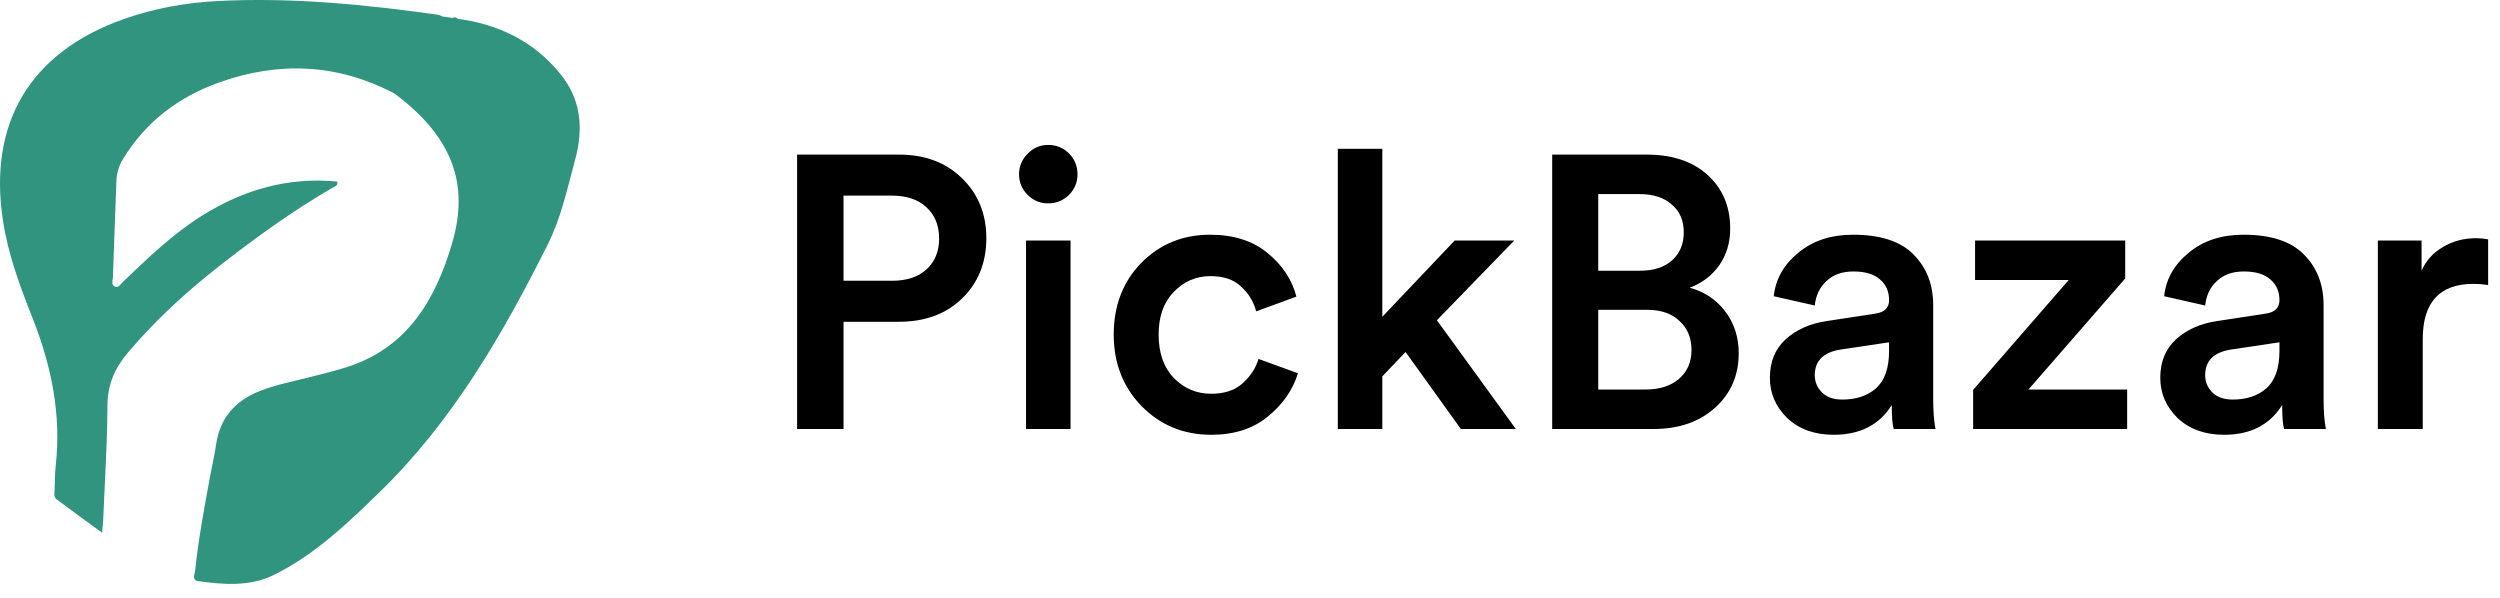
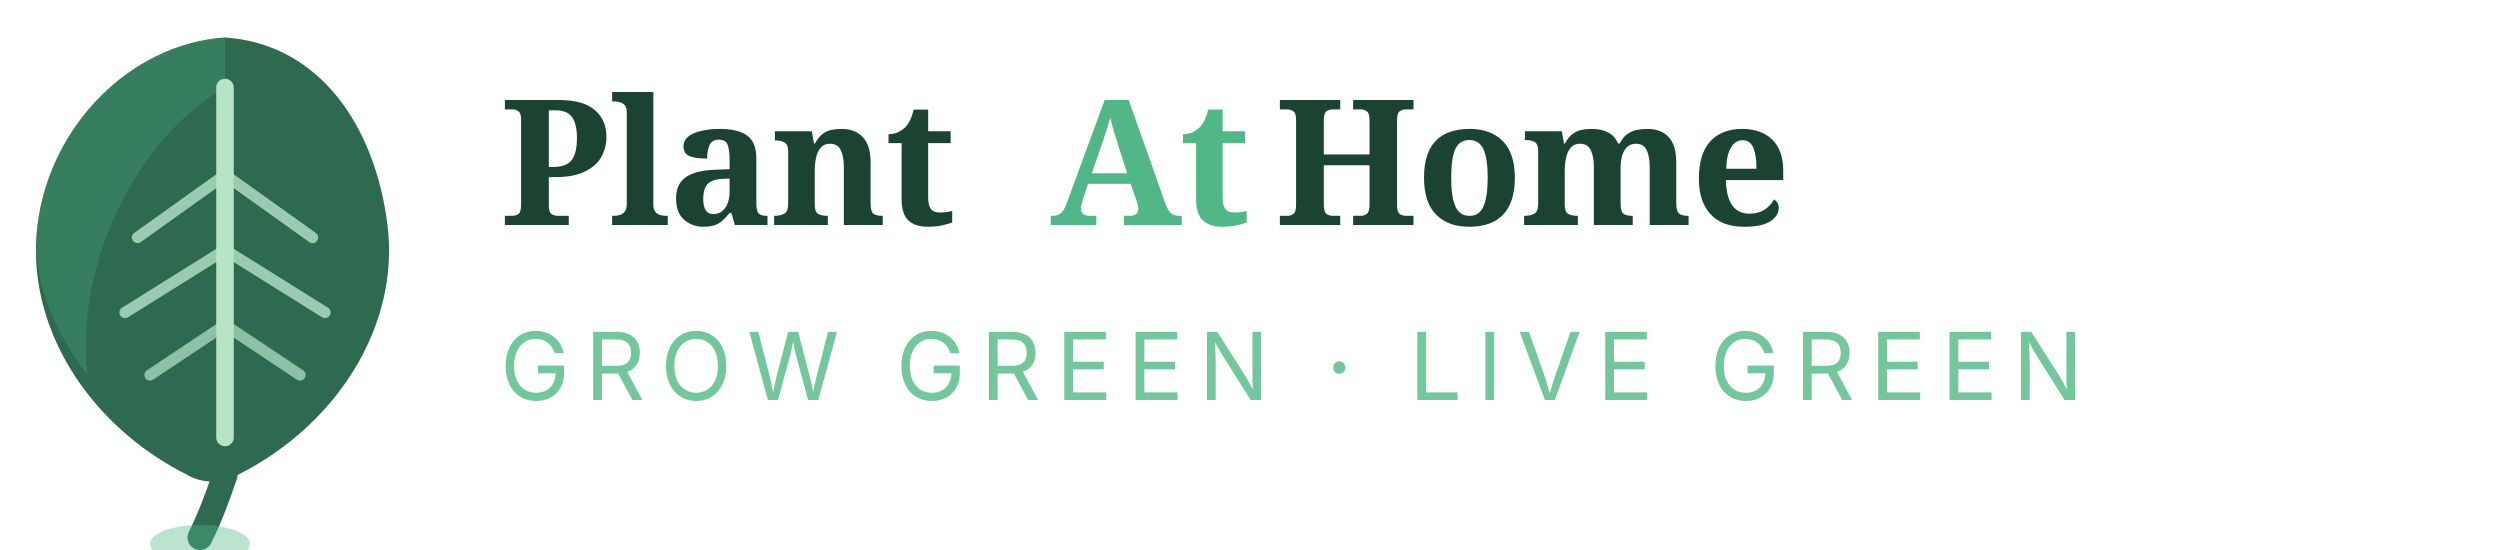
- <svg xmlns="http://www.w3.org/2000/svg" width="138" height="33" viewBox="0 0 138 33" fill="none">
-   <path d="M30.923 4.069C29.478 2.292 27.536 1.342 25.274 1.039C25.187 0.953 25.089 0.933 24.978 0.988C24.787 0.962 24.595 0.935 24.403 0.908C24.343 1.018 24.282 1.127 24.222 1.237C24.161 1.346 24.101 1.455 24.038 1.563C24.1 1.454 24.161 1.346 24.222 1.237C24.282 1.127 24.342 1.018 24.403 0.908C24.339 0.878 24.276 0.829 24.209 0.819C20.184 0.252 16.147 -0.15 12.075 0.054C10.283 0.143 8.523 0.453 6.825 1.055C1.662 2.885 -0.664 6.786 0.164 12.183C0.448 14.038 1.095 15.788 1.779 17.511C2.833 20.163 3.393 22.862 3.075 25.717C3.027 26.148 3.037 26.586 3.014 27.02C3.004 27.214 2.954 27.434 3.126 27.564C3.926 28.165 4.738 28.75 5.636 29.407C5.666 29.063 5.69 28.877 5.697 28.692C5.783 26.591 5.922 24.491 5.931 22.39C5.935 21.245 6.332 20.329 7.038 19.492C8.53 17.722 10.22 16.165 12.04 14.736C14.067 13.145 16.15 11.642 18.381 10.348C18.489 10.286 18.667 10.261 18.614 10.022C15.915 9.762 13.46 10.466 11.177 11.888C9.543 12.905 8.175 14.235 6.793 15.553C6.666 15.675 6.544 15.918 6.329 15.814C6.12 15.712 6.228 15.466 6.234 15.287C6.292 13.524 6.362 11.762 6.425 9.999C6.441 9.556 6.564 9.145 6.794 8.77C8.048 6.718 9.863 5.348 12.101 4.55C15.401 3.374 18.64 3.514 21.773 5.161C24.888 7.49 25.948 10.06 24.957 13.428C24.047 16.517 22.51 19.178 19.176 20.255C18.487 20.477 17.781 20.643 17.08 20.824C16.17 21.059 15.244 21.232 14.363 21.575C12.991 22.11 12.141 23.06 11.926 24.549C11.836 25.169 11.689 25.781 11.577 26.399C11.271 28.085 10.95 29.77 10.775 31.477C10.754 31.682 10.573 32.03 10.937 32.08C12.357 32.273 13.791 32.392 15.131 31.73C17.391 30.612 19.19 28.884 20.967 27.154C24.992 23.237 27.753 18.452 30.241 13.483C30.987 11.992 31.317 10.398 31.748 8.812C32.229 7.042 32.057 5.464 30.922 4.07L30.923 4.069Z" fill="#30947F" />
-   <path d="M46.563 15.498H49.234C50.045 15.498 50.679 15.291 51.135 14.879C51.605 14.451 51.84 13.882 51.84 13.17C51.84 12.443 51.605 11.867 51.135 11.439C50.679 11.012 50.045 10.798 49.234 10.798H46.563V15.498ZM49.618 17.762H46.563V23.68H44V8.534H49.618C51.056 8.534 52.217 8.968 53.1 9.837C53.997 10.706 54.446 11.809 54.446 13.148C54.446 14.501 53.997 15.612 53.1 16.481C52.217 17.335 51.056 17.762 49.618 17.762Z" fill="black" />
-   <path d="M59.093 23.68H56.637V13.276H59.093V23.68ZM56.722 10.756C56.409 10.442 56.252 10.065 56.252 9.623C56.252 9.182 56.409 8.805 56.722 8.491C57.036 8.164 57.413 8 57.855 8C58.31 8 58.695 8.157 59.008 8.47C59.321 8.783 59.478 9.168 59.478 9.623C59.478 10.065 59.321 10.442 59.008 10.756C58.695 11.069 58.31 11.226 57.855 11.226C57.413 11.226 57.036 11.069 56.722 10.756Z" fill="black" />
-   <path d="M66.819 15.242C66.021 15.242 65.345 15.534 64.79 16.117C64.234 16.687 63.956 17.47 63.956 18.467C63.956 19.478 64.234 20.276 64.79 20.86C65.359 21.444 66.05 21.736 66.862 21.736C67.588 21.736 68.165 21.543 68.592 21.159C69.033 20.76 69.325 20.311 69.468 19.813L71.647 20.604C71.362 21.529 70.806 22.327 69.981 22.996C69.169 23.665 68.129 24 66.862 24C65.338 24 64.056 23.473 63.017 22.419C61.991 21.365 61.478 20.048 61.478 18.467C61.478 16.872 61.984 15.555 62.995 14.515C64.02 13.476 65.288 12.956 66.798 12.956C68.094 12.956 69.147 13.291 69.959 13.96C70.785 14.629 71.319 15.434 71.561 16.374L69.34 17.186C69.197 16.644 68.919 16.189 68.507 15.818C68.108 15.434 67.545 15.242 66.819 15.242Z" fill="black" />
-   <path d="M83.588 13.276L79.316 17.677L83.674 23.68H80.64L77.586 19.429L76.304 20.774V23.68H73.847V8.214H76.304V17.485L80.299 13.276H83.588Z" fill="black" />
-   <path d="M85.681 8.534H90.893C92.317 8.534 93.442 8.911 94.268 9.666C95.094 10.421 95.507 11.404 95.507 12.614C95.507 13.397 95.3 14.081 94.888 14.665C94.475 15.235 93.933 15.64 93.264 15.883C94.076 16.096 94.731 16.53 95.229 17.186C95.728 17.841 95.977 18.61 95.977 19.493C95.977 20.717 95.543 21.721 94.674 22.505C93.805 23.288 92.673 23.68 91.277 23.68H85.681V8.534ZM88.223 14.943H90.551C91.292 14.943 91.876 14.75 92.303 14.366C92.73 13.981 92.944 13.469 92.944 12.828C92.944 12.173 92.723 11.66 92.281 11.29C91.854 10.905 91.256 10.713 90.487 10.713H88.223V14.943ZM88.223 21.501H90.829C91.598 21.501 92.21 21.308 92.666 20.924C93.136 20.525 93.371 19.991 93.371 19.322C93.371 18.652 93.15 18.118 92.709 17.72C92.281 17.307 91.683 17.1 90.914 17.1H88.223V21.501Z" fill="black" />
-   <path d="M97.697 20.86C97.697 19.977 97.982 19.272 98.552 18.745C99.136 18.204 99.898 17.862 100.838 17.72L103.508 17.314C104.021 17.242 104.277 16.993 104.277 16.566C104.277 16.096 104.113 15.719 103.786 15.434C103.458 15.135 102.967 14.985 102.312 14.985C101.685 14.985 101.187 15.163 100.816 15.519C100.446 15.861 100.232 16.31 100.175 16.865L97.911 16.352C98.011 15.412 98.459 14.615 99.257 13.96C100.054 13.291 101.065 12.956 102.29 12.956C103.8 12.956 104.911 13.319 105.623 14.045C106.349 14.772 106.712 15.704 106.712 16.844V22.013C106.712 22.697 106.755 23.252 106.84 23.68H104.533C104.462 23.466 104.426 23.024 104.426 22.355C103.743 23.452 102.675 24 101.222 24C100.168 24 99.314 23.694 98.659 23.081C98.018 22.455 97.697 21.714 97.697 20.86ZM101.692 22.056C102.461 22.056 103.081 21.85 103.551 21.437C104.035 21.009 104.277 20.319 104.277 19.364V18.895L101.564 19.3C100.638 19.457 100.175 19.927 100.175 20.71C100.175 21.081 100.311 21.401 100.581 21.672C100.852 21.928 101.222 22.056 101.692 22.056Z" fill="black" />
-   <path d="M117.419 23.68H108.917V21.522L114.194 15.455H109.024V13.276H117.312V15.37L111.972 21.501H117.419V23.68Z" fill="black" />
-   <path d="M119.247 20.86C119.247 19.977 119.532 19.272 120.101 18.745C120.685 18.204 121.447 17.862 122.387 17.72L125.057 17.314C125.57 17.242 125.826 16.993 125.826 16.566C125.826 16.096 125.663 15.719 125.335 15.434C125.008 15.135 124.516 14.985 123.861 14.985C123.235 14.985 122.736 15.163 122.366 15.519C121.996 15.861 121.782 16.31 121.725 16.865L119.461 16.352C119.56 15.412 120.009 14.615 120.806 13.96C121.604 13.291 122.615 12.956 123.84 12.956C125.349 12.956 126.46 13.319 127.172 14.045C127.899 14.772 128.262 15.704 128.262 16.844V22.013C128.262 22.697 128.304 23.252 128.39 23.68H126.083C126.012 23.466 125.976 23.024 125.976 22.355C125.292 23.452 124.224 24 122.772 24C121.718 24 120.863 23.694 120.208 23.081C119.567 22.455 119.247 21.714 119.247 20.86ZM123.242 22.056C124.011 22.056 124.63 21.85 125.1 21.437C125.584 21.009 125.826 20.319 125.826 19.364V18.895L123.113 19.3C122.188 19.457 121.725 19.927 121.725 20.71C121.725 21.081 121.86 21.401 122.131 21.672C122.401 21.928 122.772 22.056 123.242 22.056Z" fill="black" />
-   <path d="M137.345 13.212V15.733C137.06 15.69 136.79 15.669 136.534 15.669C134.668 15.669 133.735 16.687 133.735 18.724V23.68H131.257V13.276H133.671V14.943C133.913 14.387 134.305 13.953 134.846 13.639C135.387 13.312 136 13.148 136.683 13.148C136.911 13.148 137.132 13.17 137.345 13.212Z" fill="black" />
+ <svg xmlns="http://www.w3.org/2000/svg" viewBox="0 0 200 44" width="200" height="44">
+   <g transform="translate(2, 3)">
+     <path d="M16 0 C8.5 0.5 2 7 1 15 C0 23 5 31 13 35 C14.2 35.7 15.8 35.7 17 35 C25 31 30 23 29 15 C28 7 23.5 0.5 16 0 Z" fill="#2D6A4F" />
+     <path d="M16 0 C8.5 0.5 2 7 1 15 C0.5 19 2 23 5 27 C4 18 9 8 16 4 Z" fill="#40916C" opacity="0.5" />
+     <line x1="16" y1="4" x2="16" y2="32" stroke="#B7E4C7" stroke-width="1.4" stroke-linecap="round" />
+     <line x1="16" y1="11" x2="9" y2="16" stroke="#B7E4C7" stroke-width="0.9" stroke-linecap="round" opacity="0.8" />
+     <line x1="16" y1="17" x2="8" y2="22" stroke="#B7E4C7" stroke-width="0.9" stroke-linecap="round" opacity="0.8" />
+     <line x1="16" y1="23" x2="10" y2="27" stroke="#B7E4C7" stroke-width="0.9" stroke-linecap="round" opacity="0.7" />
+     <line x1="16" y1="11" x2="23" y2="16" stroke="#B7E4C7" stroke-width="0.9" stroke-linecap="round" opacity="0.8" />
+     <line x1="16" y1="17" x2="24" y2="22" stroke="#B7E4C7" stroke-width="0.9" stroke-linecap="round" opacity="0.8" />
+     <line x1="16" y1="23" x2="22" y2="27" stroke="#B7E4C7" stroke-width="0.9" stroke-linecap="round" opacity="0.7" />
+     <path d="M16 35 Q15 38 14 40" stroke="#2D6A4F" stroke-width="2" stroke-linecap="round" fill="none" />
+     <ellipse cx="14" cy="40.5" rx="4" ry="1.5" fill="#52B788" opacity="0.4" />
+   </g>
+   <text x="40" y="18" font-family="Poppins,Georgia,serif" font-size="14" font-weight="700" fill="#1B4332" letter-spacing="-0.2">Plant</text>
+   <text x="84" y="18" font-family="Poppins,Georgia,serif" font-size="14" font-weight="700" fill="#52B788" letter-spacing="-0.2">At</text>
+   <text x="102" y="18" font-family="Poppins,Georgia,serif" font-size="14" font-weight="700" fill="#1B4332" letter-spacing="-0.2">Home</text>
+   <text x="40" y="32" font-family="Inter,Arial,sans-serif" font-size="7.5" fill="#74C69D" letter-spacing="1.2" font-weight="400">GROW GREEN · LIVE GREEN</text>
</svg>
